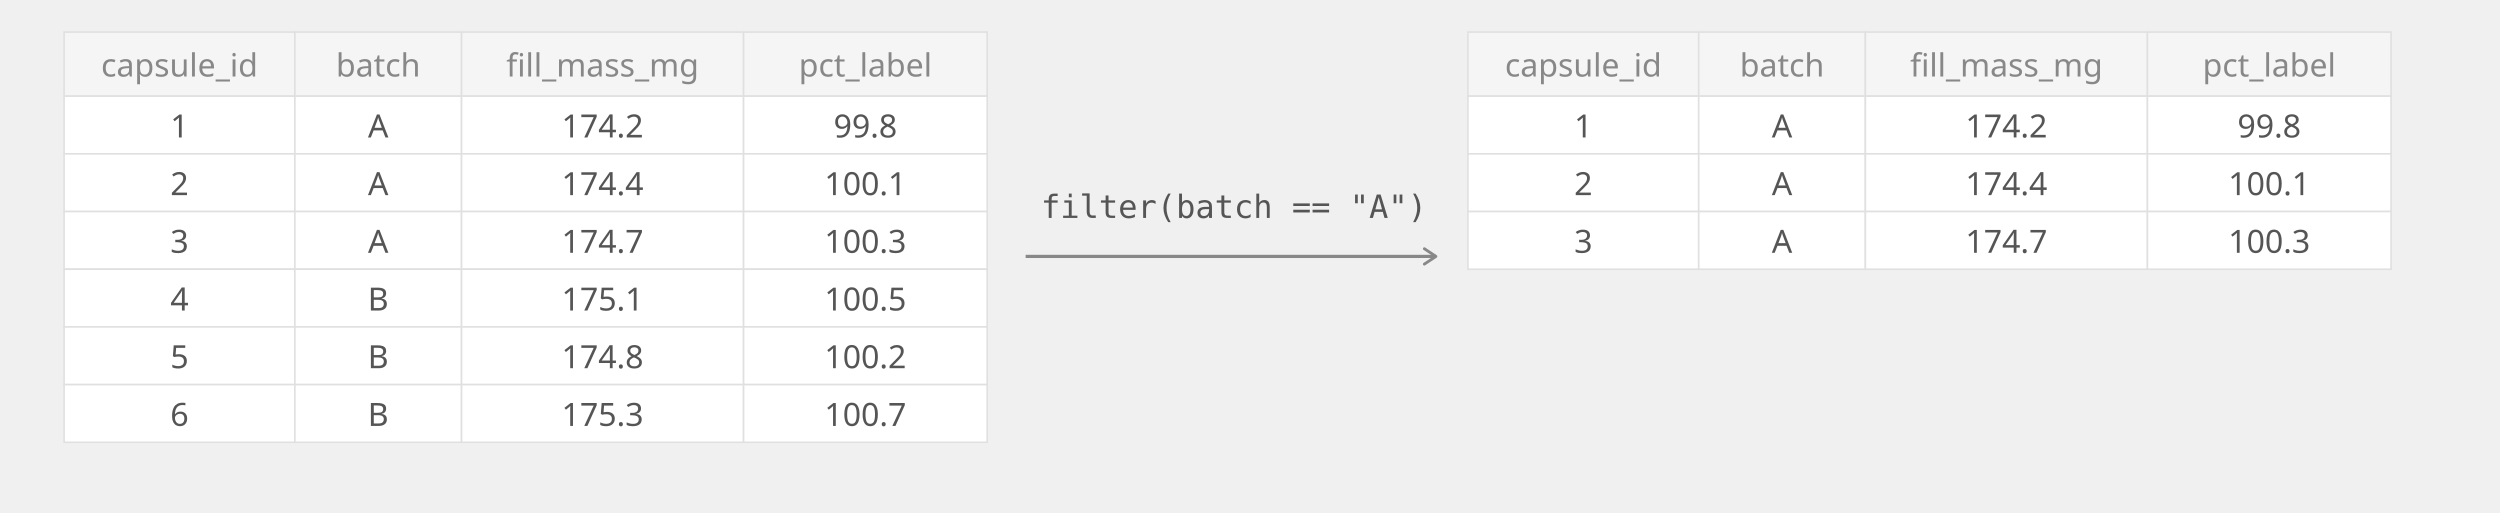
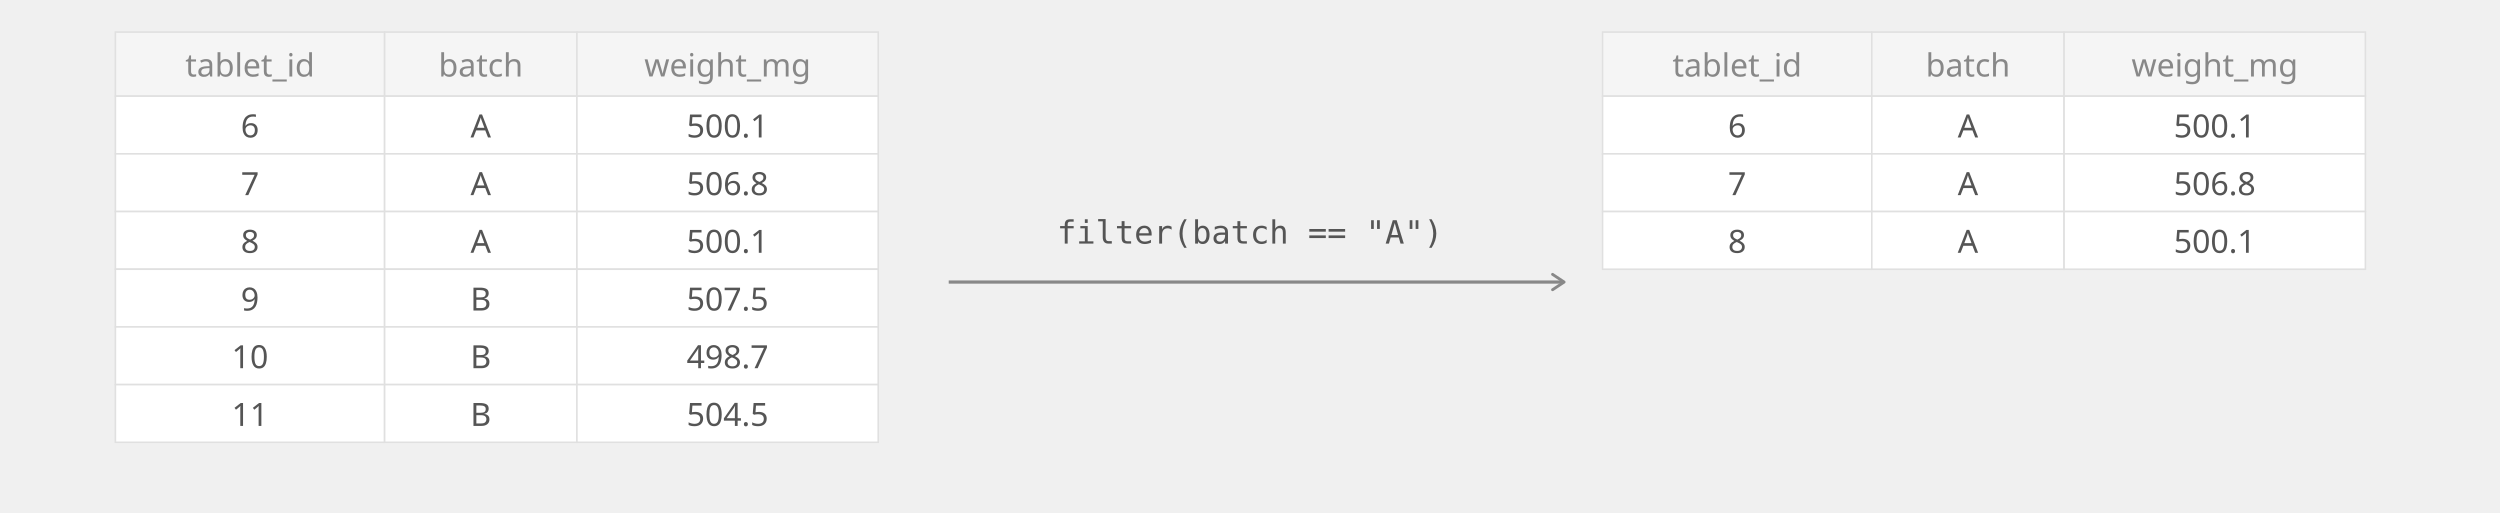
<svg xmlns="http://www.w3.org/2000/svg" width="100%" viewBox="0 0 780 160" role="img">
  <defs>
    <marker id="arrow" viewBox="0 0 10 10" refX="8" refY="5" markerWidth="6" markerHeight="6" orient="auto-start-reverse">
      <path d="M2 1L8 5L2 9" fill="none" stroke="#888" stroke-width="1.5" stroke-linecap="round" stroke-linejoin="round" />
    </marker>
  </defs>
-   <rect x="20" y="10" width="72" height="20" fill="#f5f5f5" stroke="#e0e0e0" stroke-width="0.5" />
-   <rect x="92" y="10" width="52" height="20" fill="#f5f5f5" stroke="#e0e0e0" stroke-width="0.5" />
-   <rect x="144" y="10" width="88" height="20" fill="#f5f5f5" stroke="#e0e0e0" stroke-width="0.5" />
-   <rect x="232" y="10" width="76" height="20" fill="#f5f5f5" stroke="#e0e0e0" stroke-width="0.5" />
-   <text x="56" y="20" text-anchor="middle" dominant-baseline="central" font-family="sans-serif" font-size="10" fill="#888">capsule_id</text>
-   <text x="118" y="20" text-anchor="middle" dominant-baseline="central" font-family="sans-serif" font-size="10" fill="#888">batch</text>
-   <text x="188" y="20" text-anchor="middle" dominant-baseline="central" font-family="sans-serif" font-size="10" fill="#888">fill_mass_mg</text>
-   <text x="270" y="20" text-anchor="middle" dominant-baseline="central" font-family="sans-serif" font-size="10" fill="#888">pct_label</text>
-   <rect x="20" y="30" width="72" height="18" fill="#fff" stroke="#e0e0e0" stroke-width="0.5" />
-   <rect x="92" y="30" width="52" height="18" fill="#fff" stroke="#e0e0e0" stroke-width="0.5" />
-   <rect x="144" y="30" width="88" height="18" fill="#fff" stroke="#e0e0e0" stroke-width="0.5" />
-   <rect x="232" y="30" width="76" height="18" fill="#fff" stroke="#e0e0e0" stroke-width="0.5" />
-   <text x="56" y="39" text-anchor="middle" dominant-baseline="central" font-family="sans-serif" font-size="10" fill="#555">1</text>
-   <text x="118" y="39" text-anchor="middle" dominant-baseline="central" font-family="sans-serif" font-size="10" fill="#555">A</text>
-   <text x="188" y="39" text-anchor="middle" dominant-baseline="central" font-family="sans-serif" font-size="10" fill="#555">174.2</text>
-   <text x="270" y="39" text-anchor="middle" dominant-baseline="central" font-family="sans-serif" font-size="10" fill="#555">99.8</text>
-   <rect x="20" y="48" width="72" height="18" fill="#fff" stroke="#e0e0e0" stroke-width="0.5" />
-   <rect x="92" y="48" width="52" height="18" fill="#fff" stroke="#e0e0e0" stroke-width="0.5" />
-   <rect x="144" y="48" width="88" height="18" fill="#fff" stroke="#e0e0e0" stroke-width="0.5" />
-   <rect x="232" y="48" width="76" height="18" fill="#fff" stroke="#e0e0e0" stroke-width="0.5" />
-   <text x="56" y="57" text-anchor="middle" dominant-baseline="central" font-family="sans-serif" font-size="10" fill="#555">2</text>
-   <text x="118" y="57" text-anchor="middle" dominant-baseline="central" font-family="sans-serif" font-size="10" fill="#555">A</text>
-   <text x="188" y="57" text-anchor="middle" dominant-baseline="central" font-family="sans-serif" font-size="10" fill="#555">174.4</text>
-   <text x="270" y="57" text-anchor="middle" dominant-baseline="central" font-family="sans-serif" font-size="10" fill="#555">100.1</text>
-   <rect x="20" y="66" width="72" height="18" fill="#fff" stroke="#e0e0e0" stroke-width="0.5" />
-   <rect x="92" y="66" width="52" height="18" fill="#fff" stroke="#e0e0e0" stroke-width="0.5" />
-   <rect x="144" y="66" width="88" height="18" fill="#fff" stroke="#e0e0e0" stroke-width="0.5" />
-   <rect x="232" y="66" width="76" height="18" fill="#fff" stroke="#e0e0e0" stroke-width="0.5" />
-   <text x="56" y="75" text-anchor="middle" dominant-baseline="central" font-family="sans-serif" font-size="10" fill="#555">3</text>
-   <text x="118" y="75" text-anchor="middle" dominant-baseline="central" font-family="sans-serif" font-size="10" fill="#555">A</text>
-   <text x="188" y="75" text-anchor="middle" dominant-baseline="central" font-family="sans-serif" font-size="10" fill="#555">174.7</text>
-   <text x="270" y="75" text-anchor="middle" dominant-baseline="central" font-family="sans-serif" font-size="10" fill="#555">100.3</text>
-   <rect x="20" y="84" width="72" height="18" fill="#fff" stroke="#e0e0e0" stroke-width="0.5" />
-   <rect x="92" y="84" width="52" height="18" fill="#fff" stroke="#e0e0e0" stroke-width="0.5" />
-   <rect x="144" y="84" width="88" height="18" fill="#fff" stroke="#e0e0e0" stroke-width="0.5" />
-   <rect x="232" y="84" width="76" height="18" fill="#fff" stroke="#e0e0e0" stroke-width="0.5" />
-   <text x="56" y="93" text-anchor="middle" dominant-baseline="central" font-family="sans-serif" font-size="10" fill="#555">4</text>
-   <text x="118" y="93" text-anchor="middle" dominant-baseline="central" font-family="sans-serif" font-size="10" fill="#555">B</text>
-   <text x="188" y="93" text-anchor="middle" dominant-baseline="central" font-family="sans-serif" font-size="10" fill="#555">175.1</text>
-   <text x="270" y="93" text-anchor="middle" dominant-baseline="central" font-family="sans-serif" font-size="10" fill="#555">100.5</text>
-   <rect x="20" y="102" width="72" height="18" fill="#fff" stroke="#e0e0e0" stroke-width="0.5" />
-   <rect x="92" y="102" width="52" height="18" fill="#fff" stroke="#e0e0e0" stroke-width="0.5" />
-   <rect x="144" y="102" width="88" height="18" fill="#fff" stroke="#e0e0e0" stroke-width="0.5" />
-   <rect x="232" y="102" width="76" height="18" fill="#fff" stroke="#e0e0e0" stroke-width="0.5" />
-   <text x="56" y="111" text-anchor="middle" dominant-baseline="central" font-family="sans-serif" font-size="10" fill="#555">5</text>
-   <text x="118" y="111" text-anchor="middle" dominant-baseline="central" font-family="sans-serif" font-size="10" fill="#555">B</text>
-   <text x="188" y="111" text-anchor="middle" dominant-baseline="central" font-family="sans-serif" font-size="10" fill="#555">174.8</text>
-   <text x="270" y="111" text-anchor="middle" dominant-baseline="central" font-family="sans-serif" font-size="10" fill="#555">100.2</text>
-   <rect x="20" y="120" width="72" height="18" fill="#fff" stroke="#e0e0e0" stroke-width="0.5" />
-   <rect x="92" y="120" width="52" height="18" fill="#fff" stroke="#e0e0e0" stroke-width="0.5" />
-   <rect x="144" y="120" width="88" height="18" fill="#fff" stroke="#e0e0e0" stroke-width="0.5" />
-   <rect x="232" y="120" width="76" height="18" fill="#fff" stroke="#e0e0e0" stroke-width="0.5" />
-   <text x="56" y="129" text-anchor="middle" dominant-baseline="central" font-family="sans-serif" font-size="10" fill="#555">6</text>
-   <text x="118" y="129" text-anchor="middle" dominant-baseline="central" font-family="sans-serif" font-size="10" fill="#555">B</text>
-   <text x="188" y="129" text-anchor="middle" dominant-baseline="central" font-family="sans-serif" font-size="10" fill="#555">175.3</text>
-   <text x="270" y="129" text-anchor="middle" dominant-baseline="central" font-family="sans-serif" font-size="10" fill="#555">100.7</text>
-   <text x="385" y="68" text-anchor="middle" font-family="monospace" font-size="10" fill="#555">filter(batch == "A")</text>
-   <line x1="320" y1="80" x2="448" y2="80" stroke="#888" stroke-width="1" marker-end="url(#arrow)" />
-   <rect x="458" y="10" width="72" height="20" fill="#f5f5f5" stroke="#e0e0e0" stroke-width="0.5" />
-   <rect x="530" y="10" width="52" height="20" fill="#f5f5f5" stroke="#e0e0e0" stroke-width="0.5" />
-   <rect x="582" y="10" width="88" height="20" fill="#f5f5f5" stroke="#e0e0e0" stroke-width="0.5" />
-   <rect x="670" y="10" width="76" height="20" fill="#f5f5f5" stroke="#e0e0e0" stroke-width="0.5" />
-   <text x="494" y="20" text-anchor="middle" dominant-baseline="central" font-family="sans-serif" font-size="10" fill="#888">capsule_id</text>
-   <text x="556" y="20" text-anchor="middle" dominant-baseline="central" font-family="sans-serif" font-size="10" fill="#888">batch</text>
-   <text x="626" y="20" text-anchor="middle" dominant-baseline="central" font-family="sans-serif" font-size="10" fill="#888">fill_mass_mg</text>
-   <text x="708" y="20" text-anchor="middle" dominant-baseline="central" font-family="sans-serif" font-size="10" fill="#888">pct_label</text>
-   <rect x="458" y="30" width="72" height="18" fill="#fff" stroke="#e0e0e0" stroke-width="0.5" />
-   <rect x="530" y="30" width="52" height="18" fill="#fff" stroke="#e0e0e0" stroke-width="0.5" />
-   <rect x="582" y="30" width="88" height="18" fill="#fff" stroke="#e0e0e0" stroke-width="0.5" />
-   <rect x="670" y="30" width="76" height="18" fill="#fff" stroke="#e0e0e0" stroke-width="0.5" />
-   <text x="494" y="39" text-anchor="middle" dominant-baseline="central" font-family="sans-serif" font-size="10" fill="#555">1</text>
-   <text x="556" y="39" text-anchor="middle" dominant-baseline="central" font-family="sans-serif" font-size="10" fill="#555">A</text>
-   <text x="626" y="39" text-anchor="middle" dominant-baseline="central" font-family="sans-serif" font-size="10" fill="#555">174.2</text>
-   <text x="708" y="39" text-anchor="middle" dominant-baseline="central" font-family="sans-serif" font-size="10" fill="#555">99.8</text>
-   <rect x="458" y="48" width="72" height="18" fill="#fff" stroke="#e0e0e0" stroke-width="0.5" />
-   <rect x="530" y="48" width="52" height="18" fill="#fff" stroke="#e0e0e0" stroke-width="0.5" />
-   <rect x="582" y="48" width="88" height="18" fill="#fff" stroke="#e0e0e0" stroke-width="0.5" />
-   <rect x="670" y="48" width="76" height="18" fill="#fff" stroke="#e0e0e0" stroke-width="0.5" />
-   <text x="494" y="57" text-anchor="middle" dominant-baseline="central" font-family="sans-serif" font-size="10" fill="#555">2</text>
-   <text x="556" y="57" text-anchor="middle" dominant-baseline="central" font-family="sans-serif" font-size="10" fill="#555">A</text>
-   <text x="626" y="57" text-anchor="middle" dominant-baseline="central" font-family="sans-serif" font-size="10" fill="#555">174.4</text>
-   <text x="708" y="57" text-anchor="middle" dominant-baseline="central" font-family="sans-serif" font-size="10" fill="#555">100.1</text>
-   <rect x="458" y="66" width="72" height="18" fill="#fff" stroke="#e0e0e0" stroke-width="0.5" />
-   <rect x="530" y="66" width="52" height="18" fill="#fff" stroke="#e0e0e0" stroke-width="0.5" />
-   <rect x="582" y="66" width="88" height="18" fill="#fff" stroke="#e0e0e0" stroke-width="0.5" />
-   <rect x="670" y="66" width="76" height="18" fill="#fff" stroke="#e0e0e0" stroke-width="0.5" />
-   <text x="494" y="75" text-anchor="middle" dominant-baseline="central" font-family="sans-serif" font-size="10" fill="#555">3</text>
-   <text x="556" y="75" text-anchor="middle" dominant-baseline="central" font-family="sans-serif" font-size="10" fill="#555">A</text>
-   <text x="626" y="75" text-anchor="middle" dominant-baseline="central" font-family="sans-serif" font-size="10" fill="#555">174.7</text>
-   <text x="708" y="75" text-anchor="middle" dominant-baseline="central" font-family="sans-serif" font-size="10" fill="#555">100.3</text>
+   <rect x="36" y="10" width="84" height="20" fill="#f5f5f5" stroke="#e0e0e0" stroke-width="0.5" />
+   <rect x="120" y="10" width="60" height="20" fill="#f5f5f5" stroke="#e0e0e0" stroke-width="0.5" />
+   <rect x="180" y="10" width="94" height="20" fill="#f5f5f5" stroke="#e0e0e0" stroke-width="0.5" />
+   <text x="78" y="20" text-anchor="middle" dominant-baseline="central" font-family="sans-serif" font-size="10" fill="#888">tablet_id</text>
+   <text x="150" y="20" text-anchor="middle" dominant-baseline="central" font-family="sans-serif" font-size="10" fill="#888">batch</text>
+   <text x="227" y="20" text-anchor="middle" dominant-baseline="central" font-family="sans-serif" font-size="10" fill="#888">weight_mg</text>
+   <rect x="36" y="30" width="84" height="18" fill="#fff" stroke="#e0e0e0" stroke-width="0.5" />
+   <rect x="120" y="30" width="60" height="18" fill="#fff" stroke="#e0e0e0" stroke-width="0.5" />
+   <rect x="180" y="30" width="94" height="18" fill="#fff" stroke="#e0e0e0" stroke-width="0.5" />
+   <text x="78" y="39" text-anchor="middle" dominant-baseline="central" font-family="sans-serif" font-size="10" fill="#555">6</text>
+   <text x="150" y="39" text-anchor="middle" dominant-baseline="central" font-family="sans-serif" font-size="10" fill="#555">A</text>
+   <text x="227" y="39" text-anchor="middle" dominant-baseline="central" font-family="sans-serif" font-size="10" fill="#555">500.1</text>
+   <rect x="36" y="48" width="84" height="18" fill="#fff" stroke="#e0e0e0" stroke-width="0.5" />
+   <rect x="120" y="48" width="60" height="18" fill="#fff" stroke="#e0e0e0" stroke-width="0.5" />
+   <rect x="180" y="48" width="94" height="18" fill="#fff" stroke="#e0e0e0" stroke-width="0.5" />
+   <text x="78" y="57" text-anchor="middle" dominant-baseline="central" font-family="sans-serif" font-size="10" fill="#555">7</text>
+   <text x="150" y="57" text-anchor="middle" dominant-baseline="central" font-family="sans-serif" font-size="10" fill="#555">A</text>
+   <text x="227" y="57" text-anchor="middle" dominant-baseline="central" font-family="sans-serif" font-size="10" fill="#555">506.8</text>
+   <rect x="36" y="66" width="84" height="18" fill="#fff" stroke="#e0e0e0" stroke-width="0.5" />
+   <rect x="120" y="66" width="60" height="18" fill="#fff" stroke="#e0e0e0" stroke-width="0.5" />
+   <rect x="180" y="66" width="94" height="18" fill="#fff" stroke="#e0e0e0" stroke-width="0.5" />
+   <text x="78" y="75" text-anchor="middle" dominant-baseline="central" font-family="sans-serif" font-size="10" fill="#555">8</text>
+   <text x="150" y="75" text-anchor="middle" dominant-baseline="central" font-family="sans-serif" font-size="10" fill="#555">A</text>
+   <text x="227" y="75" text-anchor="middle" dominant-baseline="central" font-family="sans-serif" font-size="10" fill="#555">500.1</text>
+   <rect x="36" y="84" width="84" height="18" fill="#fff" stroke="#e0e0e0" stroke-width="0.5" />
+   <rect x="120" y="84" width="60" height="18" fill="#fff" stroke="#e0e0e0" stroke-width="0.5" />
+   <rect x="180" y="84" width="94" height="18" fill="#fff" stroke="#e0e0e0" stroke-width="0.5" />
+   <text x="78" y="93" text-anchor="middle" dominant-baseline="central" font-family="sans-serif" font-size="10" fill="#555">9</text>
+   <text x="150" y="93" text-anchor="middle" dominant-baseline="central" font-family="sans-serif" font-size="10" fill="#555">B</text>
+   <text x="227" y="93" text-anchor="middle" dominant-baseline="central" font-family="sans-serif" font-size="10" fill="#555">507.5</text>
+   <rect x="36" y="102" width="84" height="18" fill="#fff" stroke="#e0e0e0" stroke-width="0.5" />
+   <rect x="120" y="102" width="60" height="18" fill="#fff" stroke="#e0e0e0" stroke-width="0.5" />
+   <rect x="180" y="102" width="94" height="18" fill="#fff" stroke="#e0e0e0" stroke-width="0.5" />
+   <text x="78" y="111" text-anchor="middle" dominant-baseline="central" font-family="sans-serif" font-size="10" fill="#555">10</text>
+   <text x="150" y="111" text-anchor="middle" dominant-baseline="central" font-family="sans-serif" font-size="10" fill="#555">B</text>
+   <text x="227" y="111" text-anchor="middle" dominant-baseline="central" font-family="sans-serif" font-size="10" fill="#555">498.7</text>
+   <rect x="36" y="120" width="84" height="18" fill="#fff" stroke="#e0e0e0" stroke-width="0.5" />
+   <rect x="120" y="120" width="60" height="18" fill="#fff" stroke="#e0e0e0" stroke-width="0.5" />
+   <rect x="180" y="120" width="94" height="18" fill="#fff" stroke="#e0e0e0" stroke-width="0.5" />
+   <text x="78" y="129" text-anchor="middle" dominant-baseline="central" font-family="sans-serif" font-size="10" fill="#555">11</text>
+   <text x="150" y="129" text-anchor="middle" dominant-baseline="central" font-family="sans-serif" font-size="10" fill="#555">B</text>
+   <text x="227" y="129" text-anchor="middle" dominant-baseline="central" font-family="sans-serif" font-size="10" fill="#555">504.5</text>
+   <text x="390" y="76" text-anchor="middle" font-family="monospace" font-size="10" fill="#555">filter(batch == "A")</text>
+   <line x1="296" y1="88" x2="488" y2="88" stroke="#888" stroke-width="1" marker-end="url(#arrow)" />
+   <rect x="500" y="10" width="84" height="20" fill="#f5f5f5" stroke="#e0e0e0" stroke-width="0.5" />
+   <rect x="584" y="10" width="60" height="20" fill="#f5f5f5" stroke="#e0e0e0" stroke-width="0.5" />
+   <rect x="644" y="10" width="94" height="20" fill="#f5f5f5" stroke="#e0e0e0" stroke-width="0.5" />
+   <text x="542" y="20" text-anchor="middle" dominant-baseline="central" font-family="sans-serif" font-size="10" fill="#888">tablet_id</text>
+   <text x="614" y="20" text-anchor="middle" dominant-baseline="central" font-family="sans-serif" font-size="10" fill="#888">batch</text>
+   <text x="691" y="20" text-anchor="middle" dominant-baseline="central" font-family="sans-serif" font-size="10" fill="#888">weight_mg</text>
+   <rect x="500" y="30" width="84" height="18" fill="#fff" stroke="#e0e0e0" stroke-width="0.5" />
+   <rect x="584" y="30" width="60" height="18" fill="#fff" stroke="#e0e0e0" stroke-width="0.5" />
+   <rect x="644" y="30" width="94" height="18" fill="#fff" stroke="#e0e0e0" stroke-width="0.5" />
+   <text x="542" y="39" text-anchor="middle" dominant-baseline="central" font-family="sans-serif" font-size="10" fill="#555">6</text>
+   <text x="614" y="39" text-anchor="middle" dominant-baseline="central" font-family="sans-serif" font-size="10" fill="#555">A</text>
+   <text x="691" y="39" text-anchor="middle" dominant-baseline="central" font-family="sans-serif" font-size="10" fill="#555">500.1</text>
+   <rect x="500" y="48" width="84" height="18" fill="#fff" stroke="#e0e0e0" stroke-width="0.5" />
+   <rect x="584" y="48" width="60" height="18" fill="#fff" stroke="#e0e0e0" stroke-width="0.5" />
+   <rect x="644" y="48" width="94" height="18" fill="#fff" stroke="#e0e0e0" stroke-width="0.5" />
+   <text x="542" y="57" text-anchor="middle" dominant-baseline="central" font-family="sans-serif" font-size="10" fill="#555">7</text>
+   <text x="614" y="57" text-anchor="middle" dominant-baseline="central" font-family="sans-serif" font-size="10" fill="#555">A</text>
+   <text x="691" y="57" text-anchor="middle" dominant-baseline="central" font-family="sans-serif" font-size="10" fill="#555">506.8</text>
+   <rect x="500" y="66" width="84" height="18" fill="#fff" stroke="#e0e0e0" stroke-width="0.5" />
+   <rect x="584" y="66" width="60" height="18" fill="#fff" stroke="#e0e0e0" stroke-width="0.5" />
+   <rect x="644" y="66" width="94" height="18" fill="#fff" stroke="#e0e0e0" stroke-width="0.5" />
+   <text x="542" y="75" text-anchor="middle" dominant-baseline="central" font-family="sans-serif" font-size="10" fill="#555">8</text>
+   <text x="614" y="75" text-anchor="middle" dominant-baseline="central" font-family="sans-serif" font-size="10" fill="#555">A</text>
+   <text x="691" y="75" text-anchor="middle" dominant-baseline="central" font-family="sans-serif" font-size="10" fill="#555">500.1</text>
</svg>
